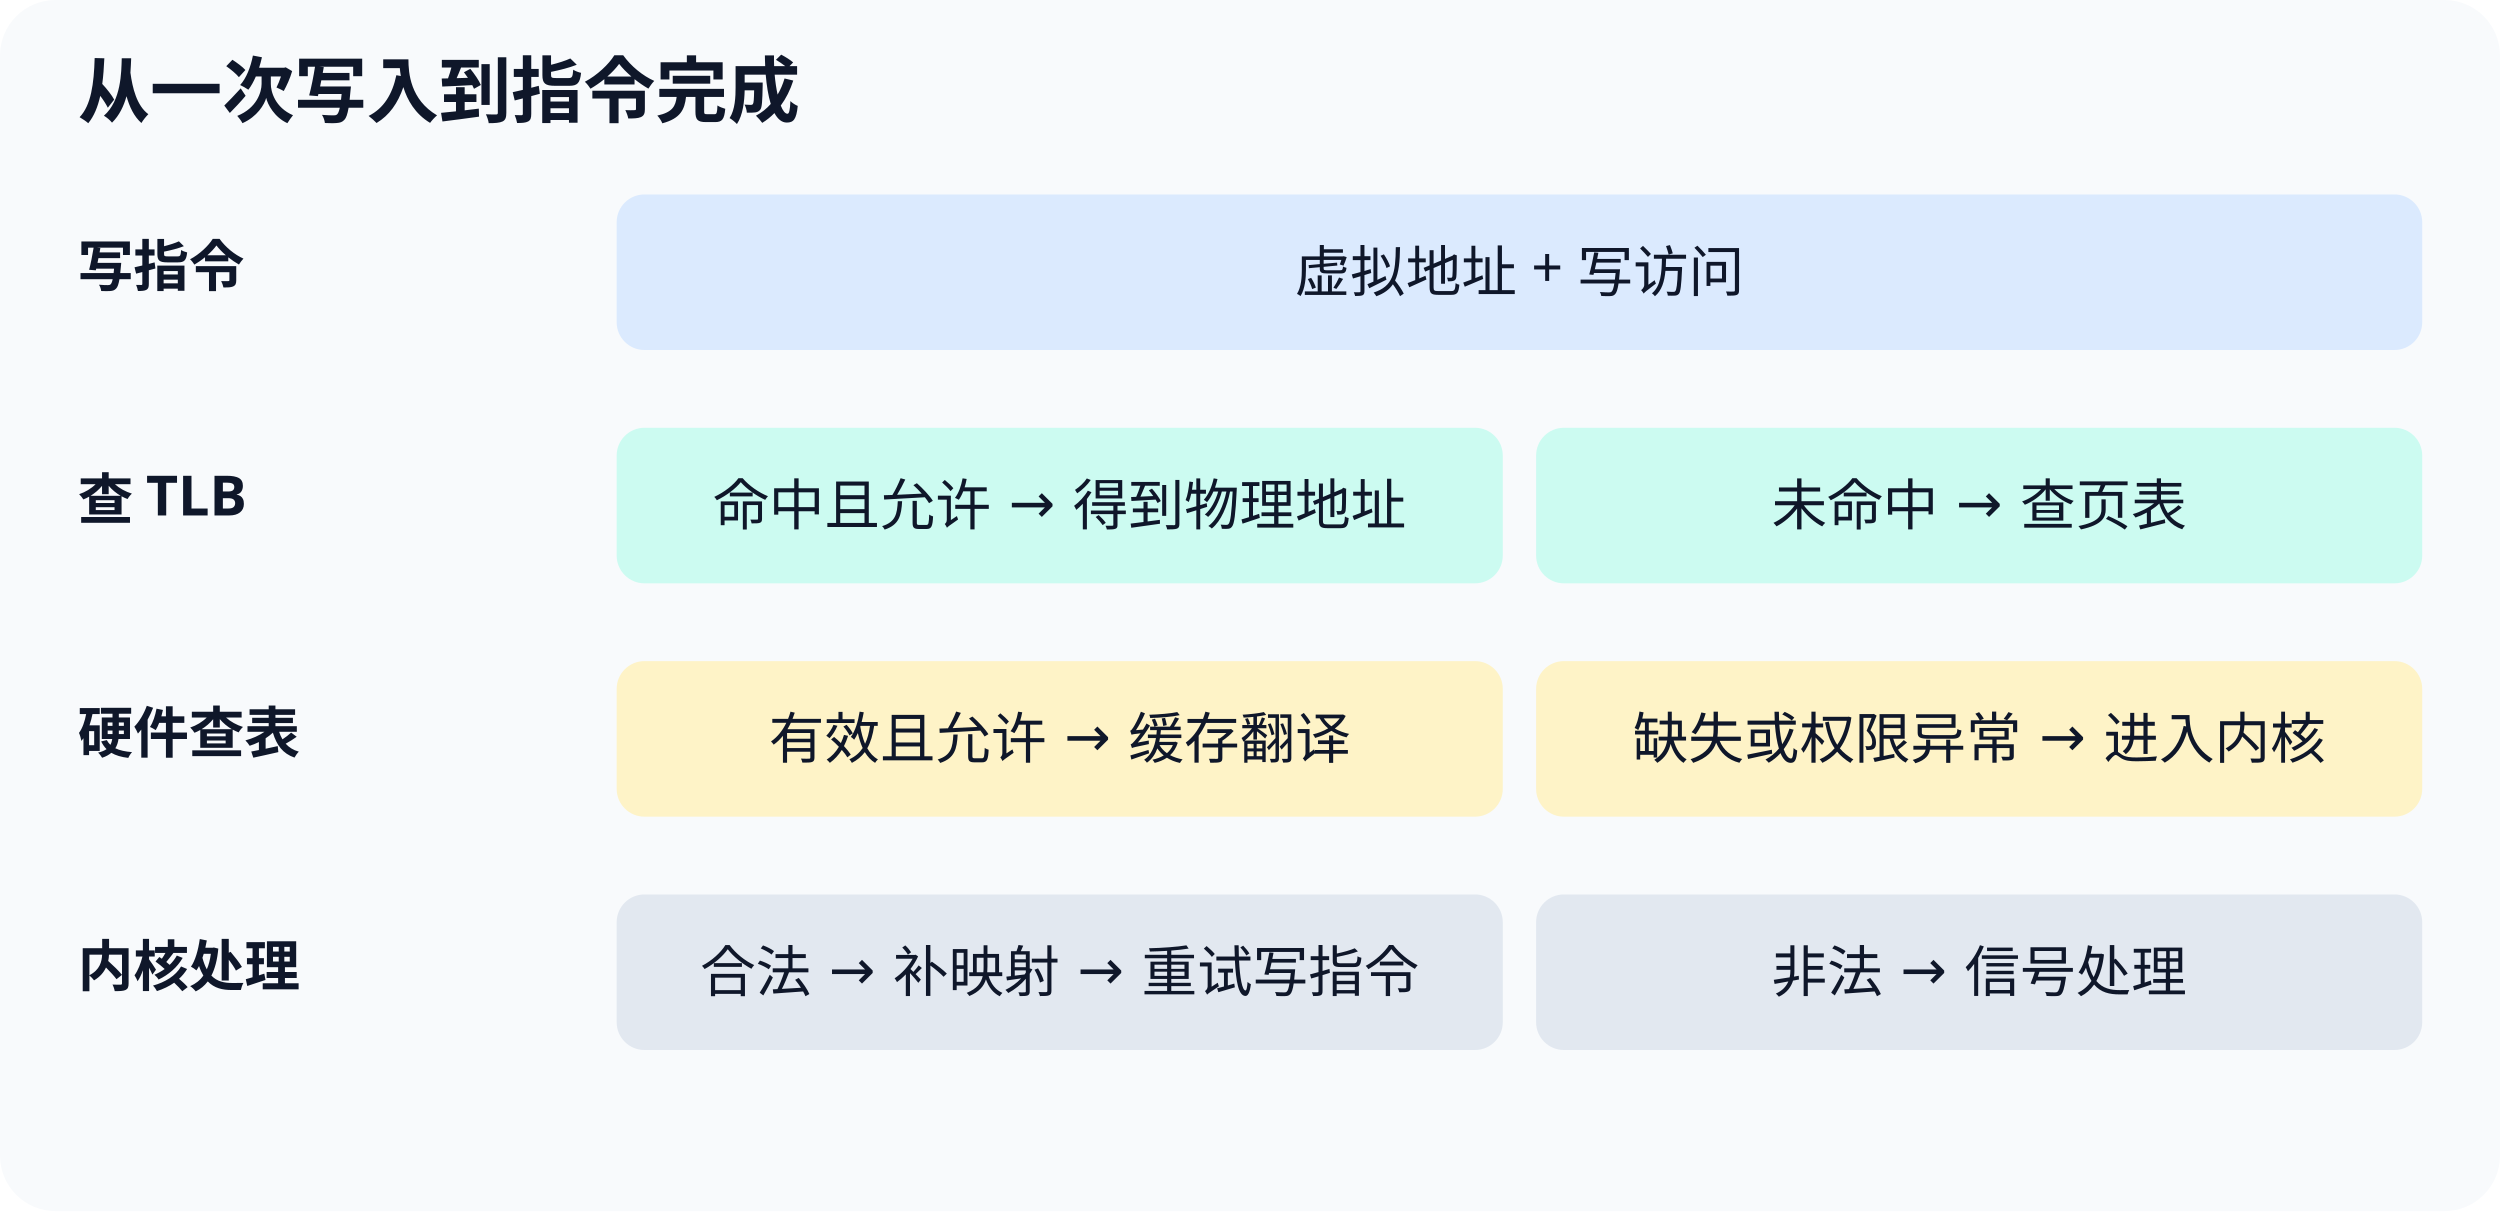
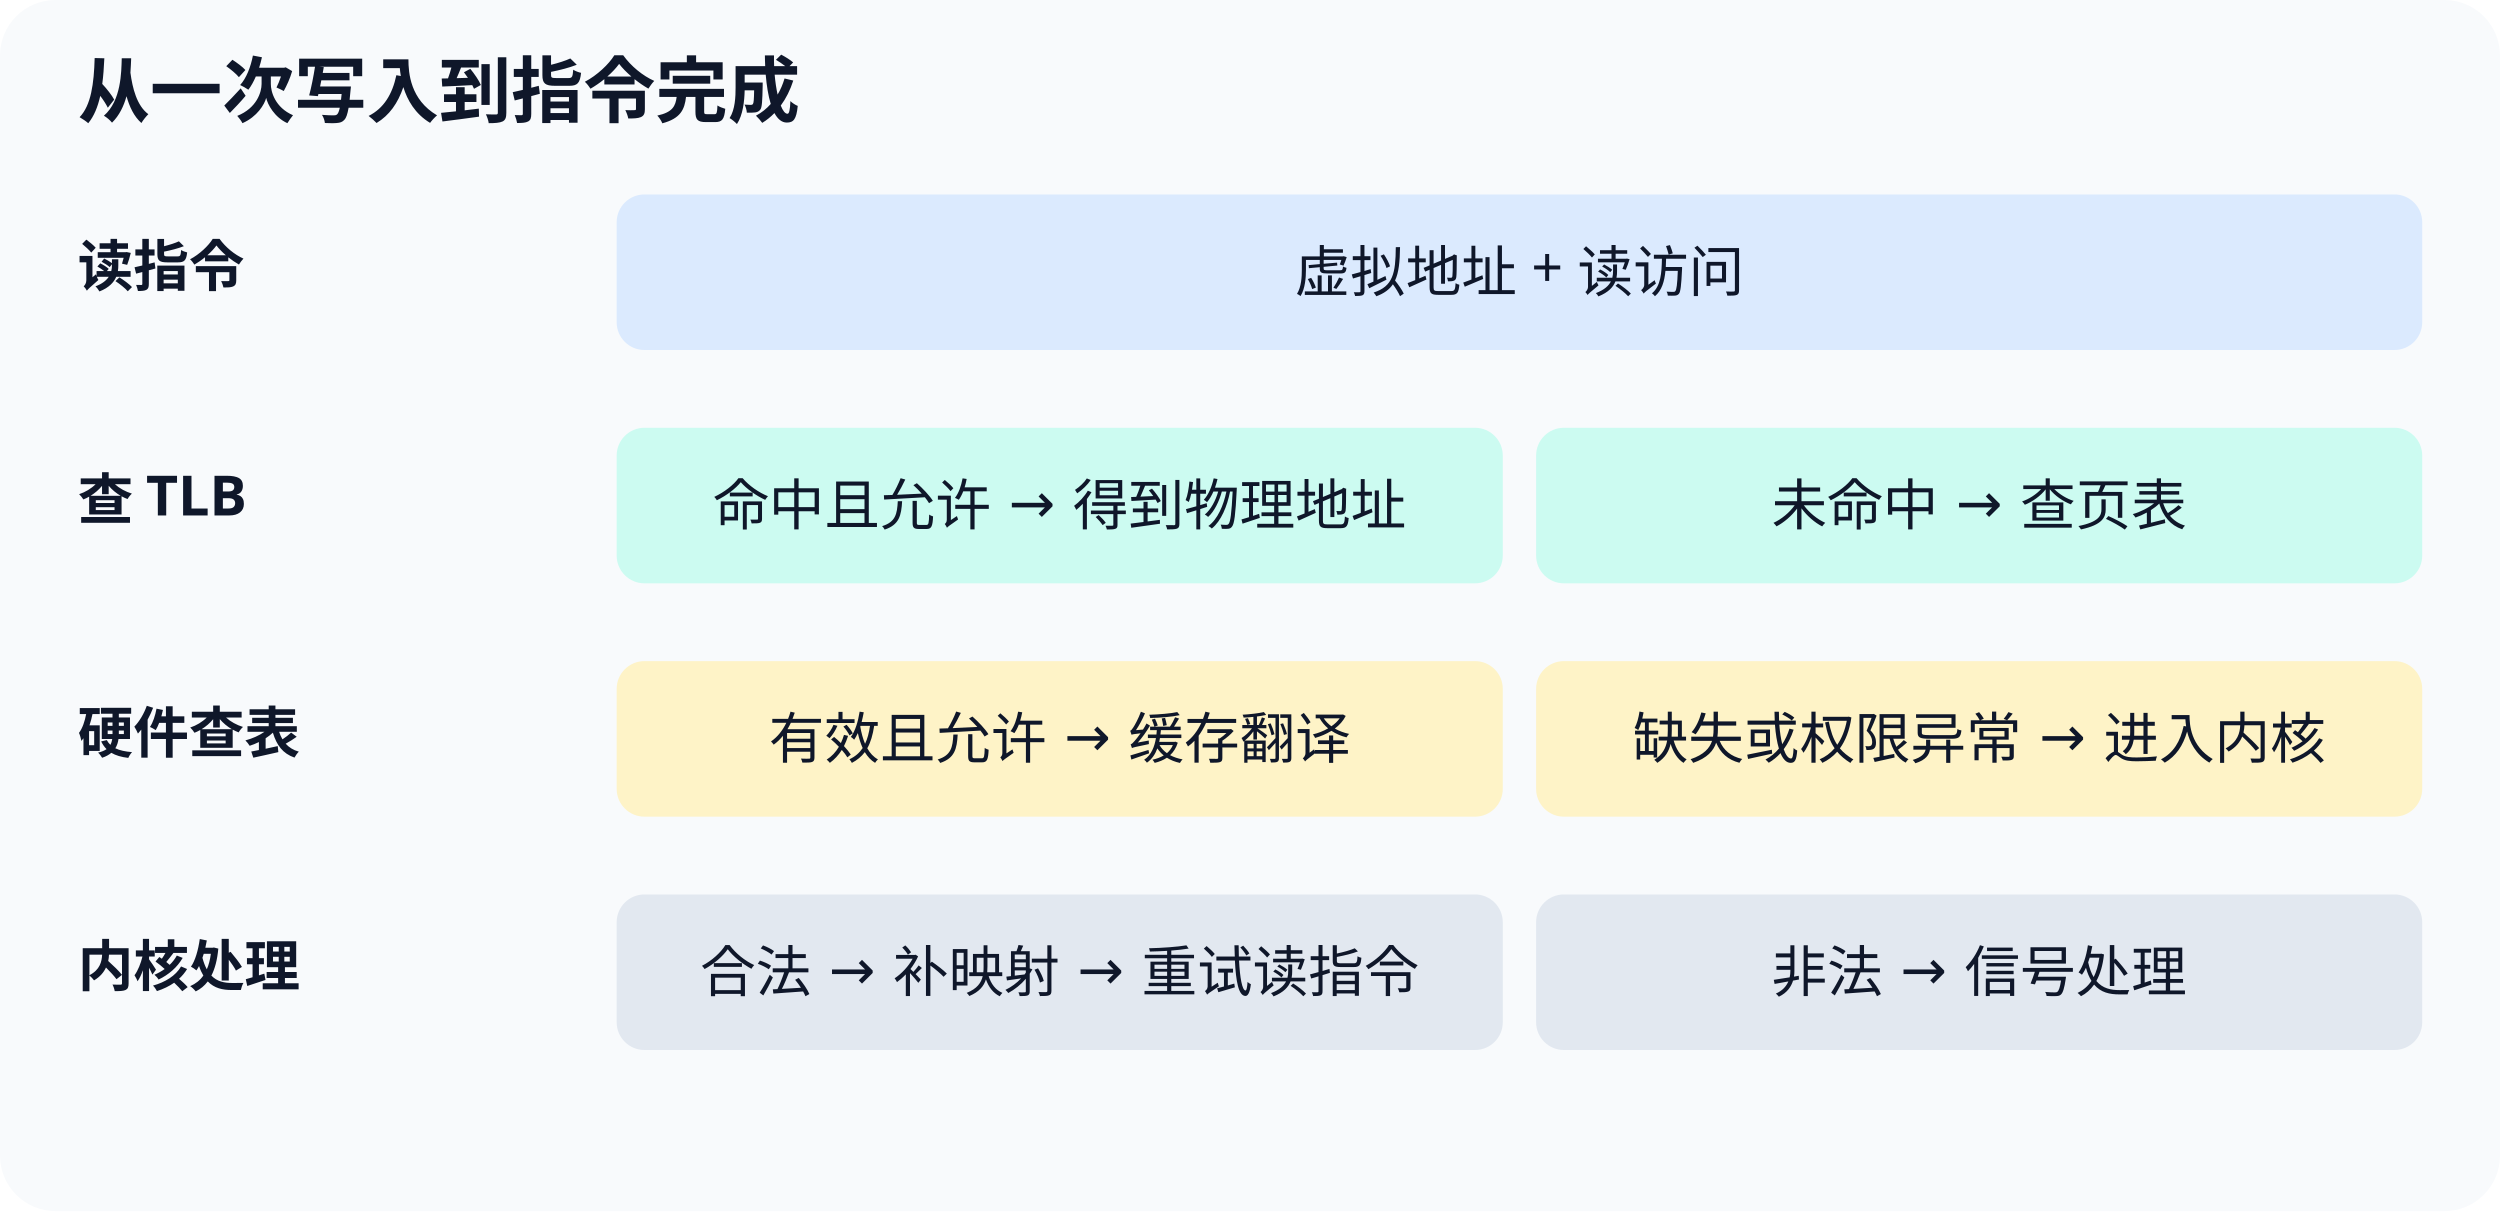
<svg xmlns="http://www.w3.org/2000/svg" viewBox="0 0 900 436" role="img" aria-labelledby="title">
  <rect width="900" height="436" rx="20" fill="#f8fafc" />
  <g font-family="system-ui,sans-serif" fill="#0f172a">
    <text x="28" y="42" font-size="26" font-weight="700">从一次写入到指令完成</text>
-     <text x="28" y="103" font-size="20" font-weight="600">写指令</text>
+     <text x="28" y="103" font-size="20" font-weight="600">读指令</text>
    <rect x="222.0" y="70" width="650.0" height="56" rx="10" fill="#dbeafe" />
-     <text x="547.0" y="105" text-anchor="middle" font-size="20">虚拟地址 + 写访问</text>
+     <text x="547.0" y="105" text-anchor="middle" font-size="20">虚拟地址 + 读访问</text>
    <text x="28" y="187" font-size="20" font-weight="600">查 TLB</text>
    <rect x="222.0" y="154" width="319.0" height="56" rx="10" fill="#ccfbf1" />
    <text x="381.5" y="189" text-anchor="middle" font-size="20">命中且允许 → 得到物理地址</text>
    <rect x="553.0" y="154" width="319.0" height="56" rx="10" fill="#ccfbf1" />
    <text x="712.5" y="189" text-anchor="middle" font-size="20">未命中 → 查页表</text>
    <text x="28" y="271" font-size="20" font-weight="600">硬件查表</text>
    <rect x="222.0" y="238" width="319.0" height="56" rx="10" fill="#fef3c7" />
    <text x="381.5" y="273" text-anchor="middle" font-size="20">有效且允许 → 缓存翻译</text>
    <rect x="553.0" y="238" width="319.0" height="56" rx="10" fill="#fef3c7" />
    <text x="712.5" y="273" text-anchor="middle" font-size="20">缺失或权限异常 → 进入内核</text>
    <text x="28" y="355" font-size="20" font-weight="600">内核处理</text>
    <rect x="222.0" y="322" width="319.0" height="56" rx="10" fill="#e2e8f0" />
-     <text x="381.5" y="357" text-anchor="middle" font-size="20">合法 → 补映射 → 重试写指令</text>
+     <text x="381.5" y="357" text-anchor="middle" font-size="20">合法 → 补映射 → 重试读指令</text>
    <rect x="553.0" y="322" width="319.0" height="56" rx="10" fill="#e2e8f0" />
    <text x="712.5" y="357" text-anchor="middle" font-size="20">非法 → 信号处理</text>
  </g>
</svg>
